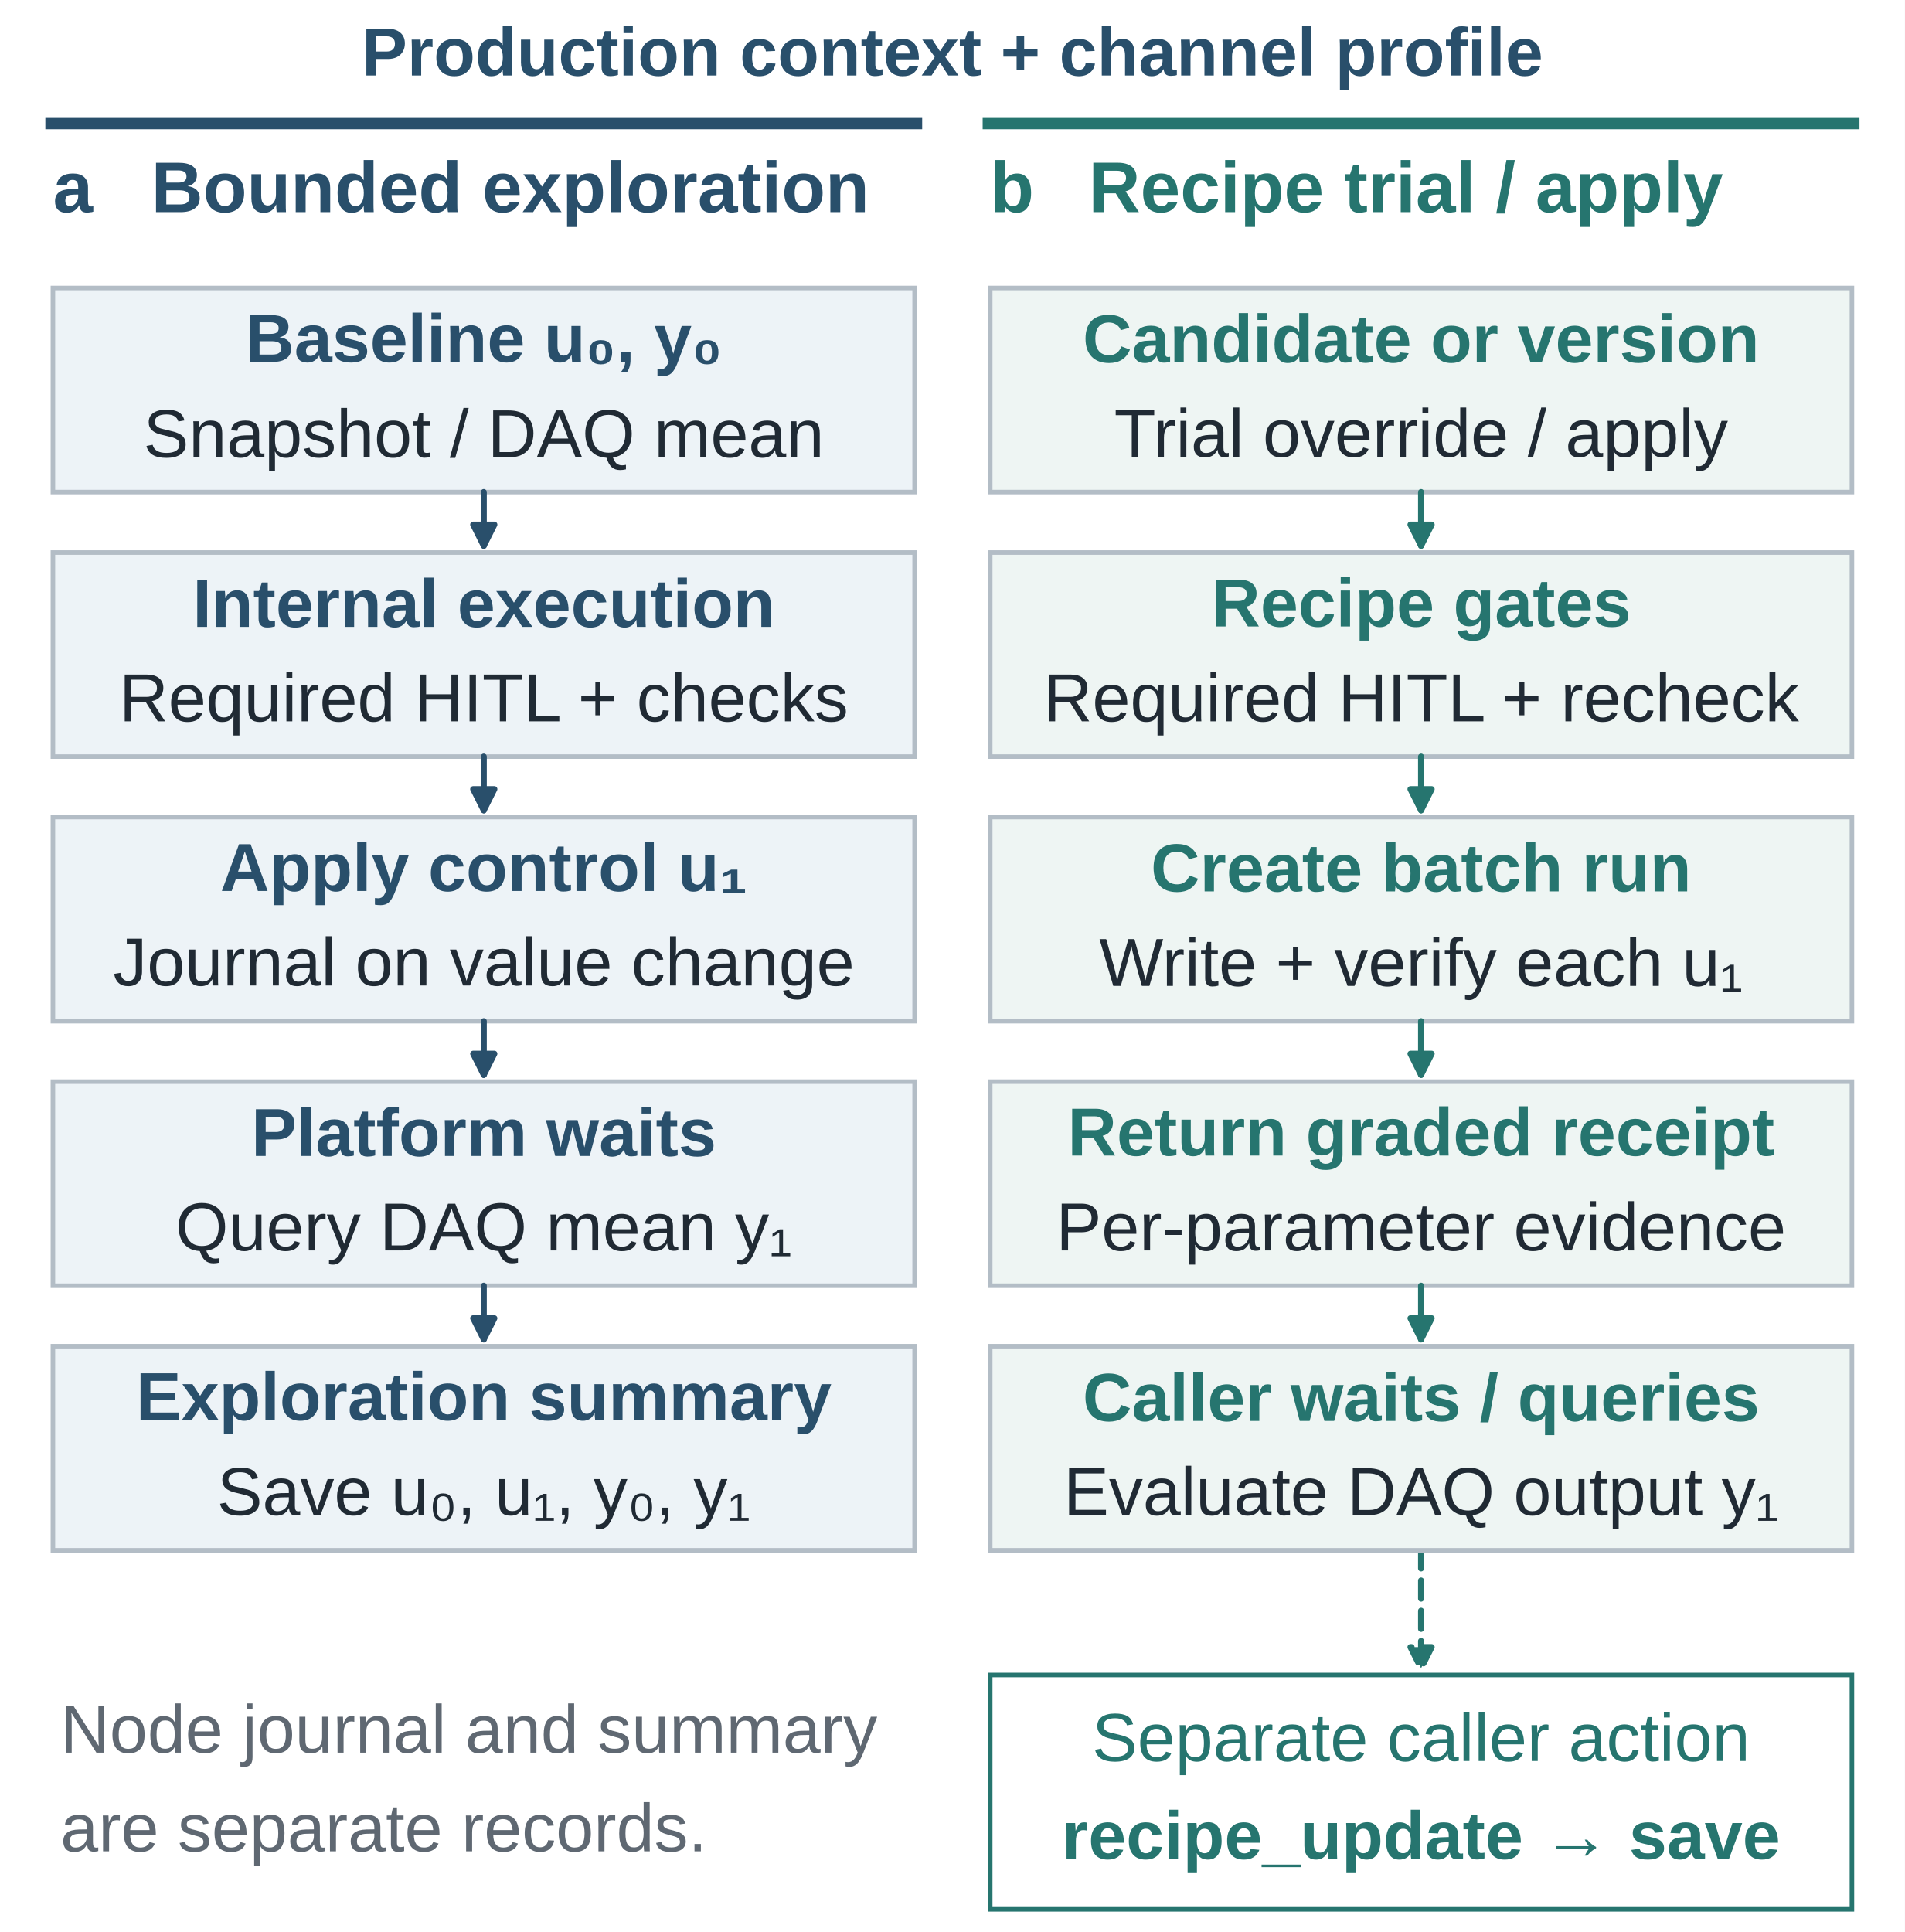
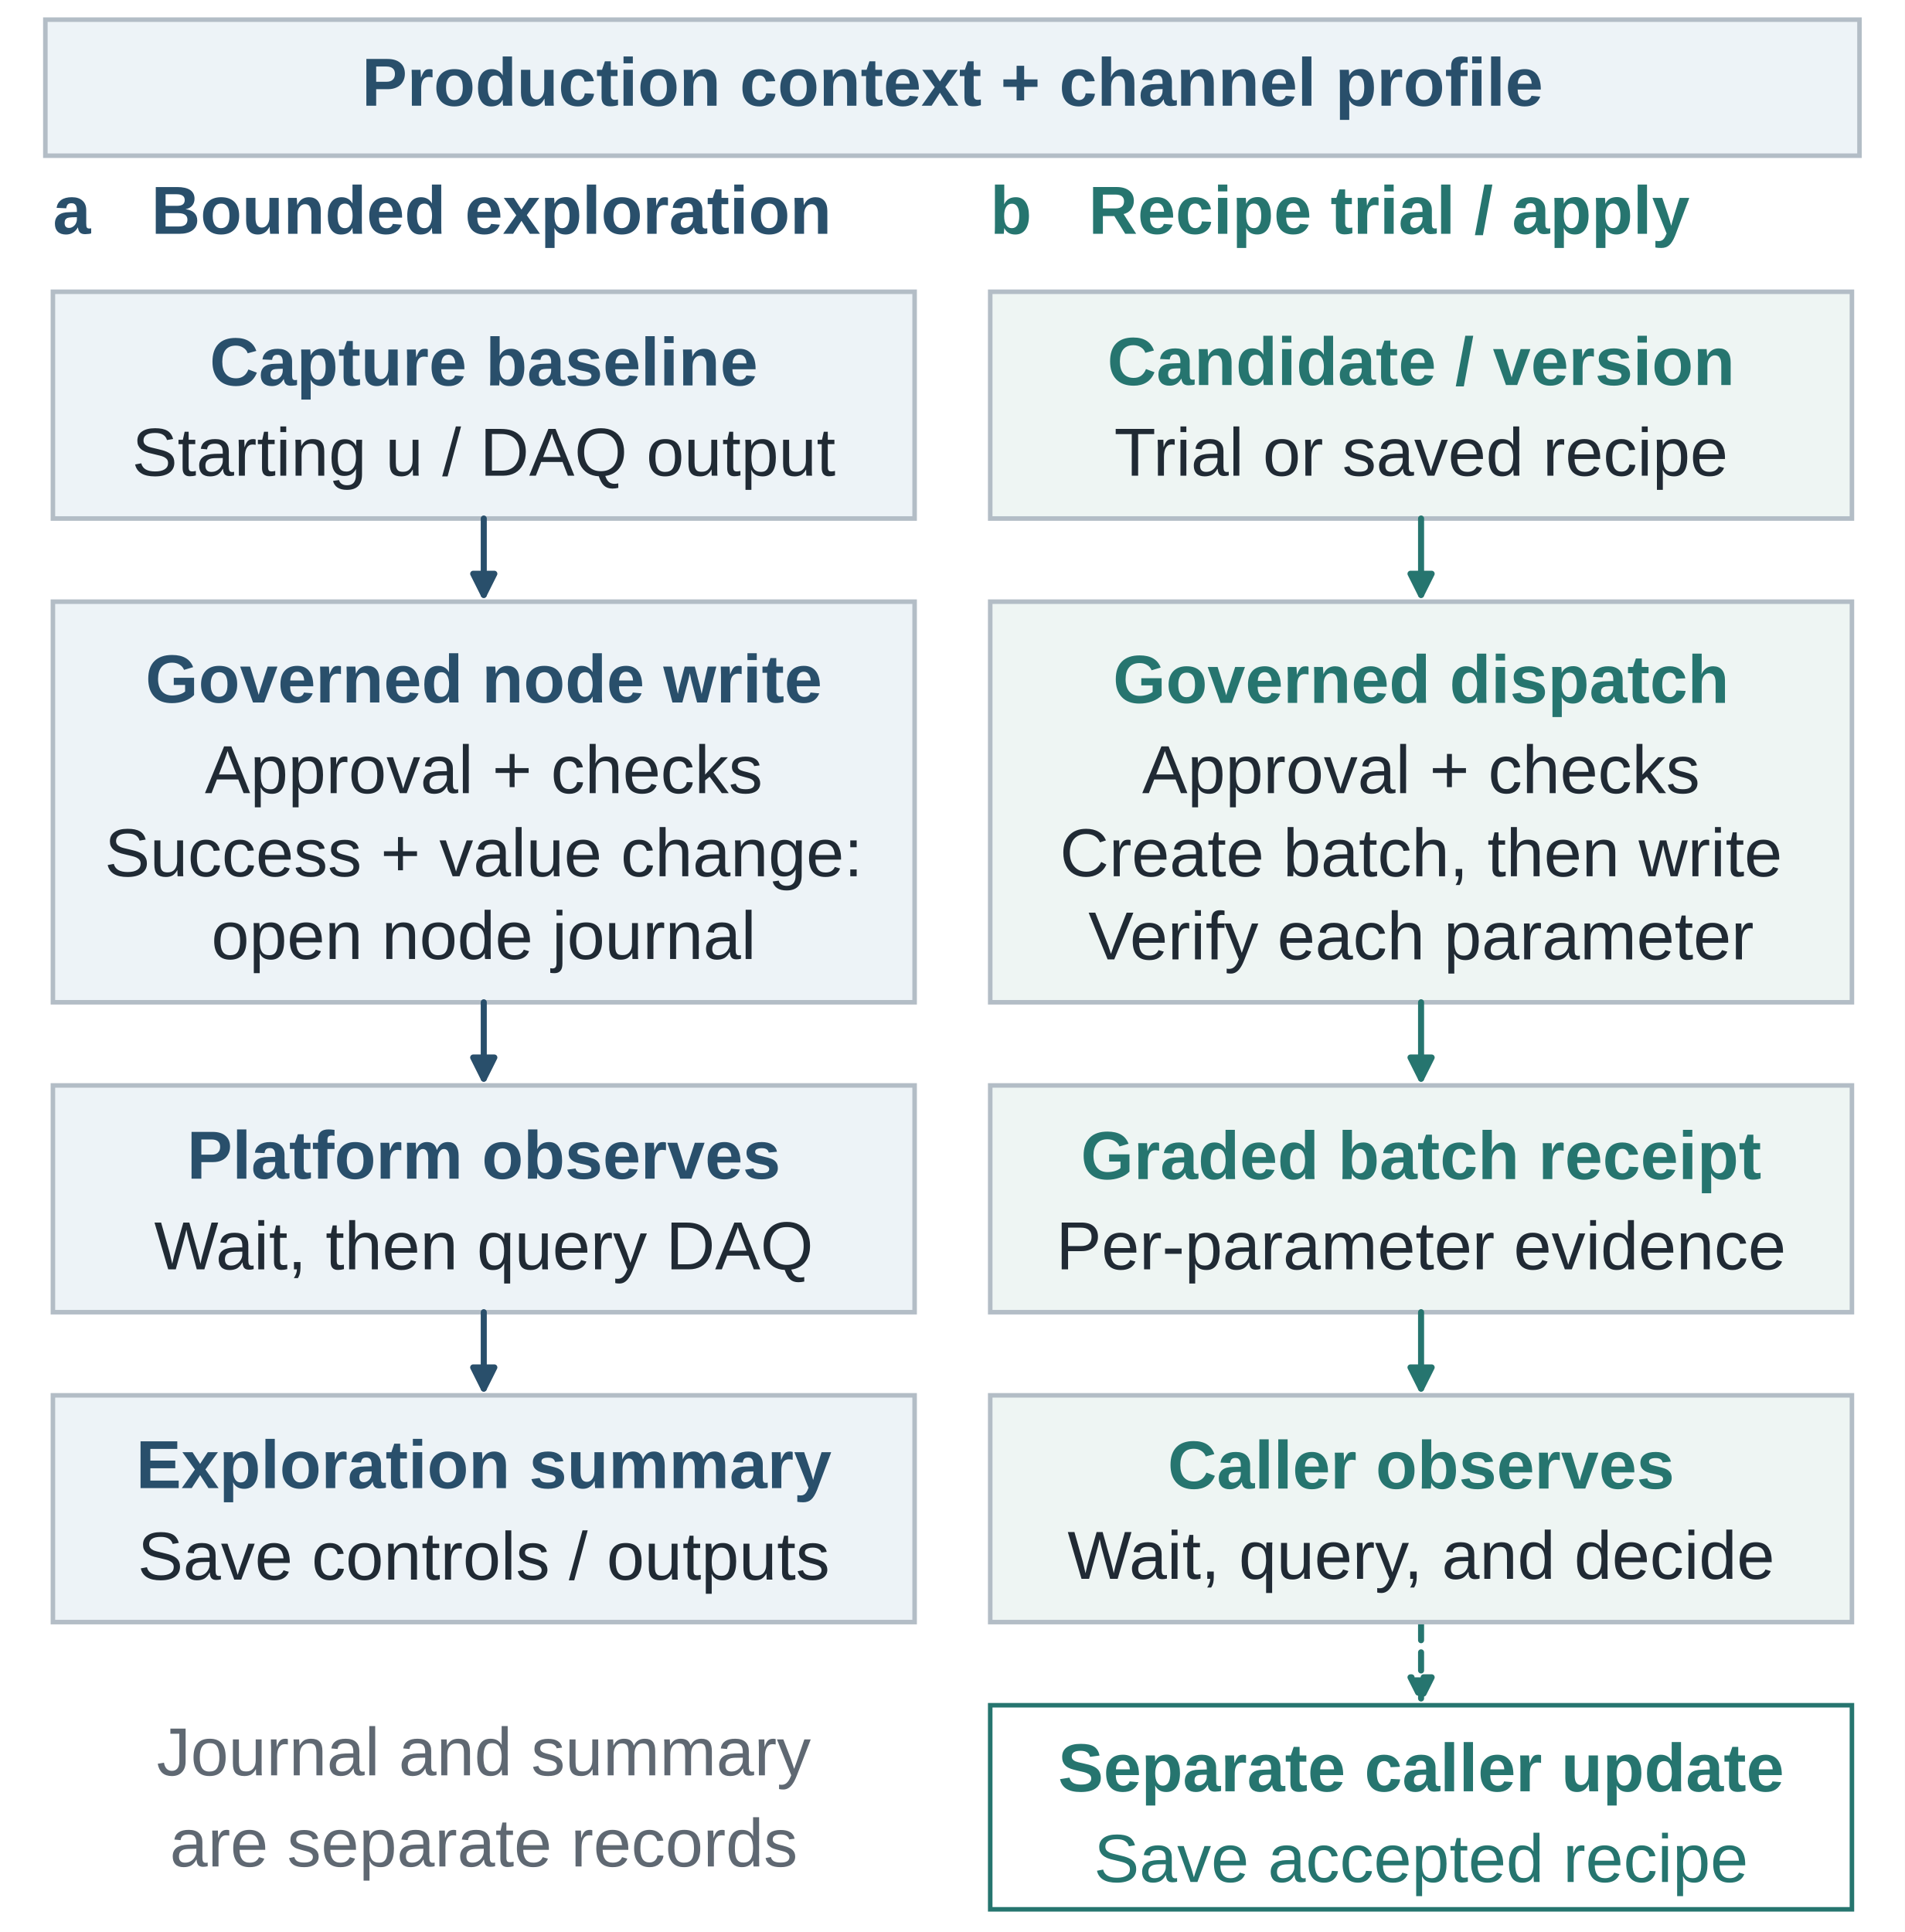
<svg xmlns="http://www.w3.org/2000/svg" width="252pt" height="255.6pt" viewBox="0 0 252 255.6" version="1.1">
  <defs>
    <style type="text/css">*{stroke-linejoin: round; stroke-linecap: butt}</style>
  </defs>
  <g id="figure_1">
    <g id="patch_1">
      <path d="M 0 255.6  L 252 255.6  L 252 0  L 0 0  z " style="fill: #ffffff" />
    </g>
    <g id="axes_1">
      <g id="patch_2">
-         <path d="M 131 252.6  L 245 252.6  L 245 221.6  L 131 221.6  z " clip-path="url(#p6e2457b798)" style="fill: #ffffff; stroke: #26756f; stroke-width: 0.6; stroke-linejoin: miter" />
+         <path d="M 6 20.6  L 246 20.6  L 246 2.6  L 6 2.6  z " clip-path="url(#pae2a5db407)" style="fill: #edf3f7; stroke: #b3bdc6; stroke-width: 0.6; stroke-linejoin: miter" />
      </g>
      <g id="patch_3">
-         <path d="M 188 205.1  Q 188 213.35 188 220.706  " clip-path="url(#p6e2457b798)" style="fill: none; stroke-dasharray: 2.4,1.6; stroke-dashoffset: 0; stroke: #26756f; stroke-width: 0.8; stroke-linecap: round" />
-         <path d="M 189.4 217.906  L 188 220.706  L 186.6 217.906  z " clip-path="url(#p6e2457b798)" style="fill: #26756f; stroke-dasharray: 2.4,1.6; stroke-dashoffset: 0; stroke: #26756f; stroke-width: 0.8; stroke-linecap: round" />
+         <path d="M 131 252.6  L 245 252.6  L 245 225.6  L 131 225.6  z " clip-path="url(#pae2a5db407)" style="fill: #ffffff; stroke: #26756f; stroke-width: 0.6; stroke-linejoin: miter" />
+       </g>
+       <g id="patch_4">
+         <path d="M 188 214.6  Q 188 220.1 188 224.706  " clip-path="url(#pae2a5db407)" style="fill: none; stroke-dasharray: 2.4,1.6; stroke-dashoffset: 0; stroke: #26756f; stroke-width: 0.8; stroke-linecap: round" />
+         <path d="M 189.4 221.906  L 188 224.706  L 186.6 221.906  z " clip-path="url(#pae2a5db407)" style="fill: #26756f; stroke-dasharray: 2.4,1.6; stroke-dashoffset: 0; stroke: #26756f; stroke-width: 0.8; stroke-linecap: round" />
      </g>
      <g id="text_1">
-         <text style="font-weight: 700; font-size: 9px; font-family: 'Arial', 'DejaVu Sans'; text-anchor: middle; fill: #294f6b" x="126" y="9.988" transform="rotate(-0 126 9.987812)">Production context + channel profile</text>
+         <text style="font-weight: 700; font-size: 9px; font-family: 'Arial', 'DejaVu Sans'; text-anchor: middle; fill: #294f6b" x="126" y="13.988" transform="rotate(-0 126 13.98781)">Production context + channel profile</text>
      </g>
      <g id="text_2">
-         <text style="font-size: 9px; font-family: 'Arial', 'DejaVu Sans'; text-anchor: start; fill: #5f6872" x="8" y="231.874" transform="rotate(-0 8 231.8739)">Node journal and summary</text>
+         <text style="font-size: 9px; font-family: 'Arial', 'DejaVu Sans'; text-anchor: middle; fill: #5f6872" x="64" y="234.874" transform="rotate(-0 64 234.8739)">Journal and summary</text>
      </g>
      <g id="text_3">
-         <text style="font-size: 9px; font-family: 'Arial', 'DejaVu Sans'; text-anchor: start; fill: #5f6872" x="8" y="244.927" transform="rotate(-0 8 244.9266)">are separate records.</text>
+         <text style="font-size: 9px; font-family: 'Arial', 'DejaVu Sans'; text-anchor: middle; fill: #5f6872" x="64" y="246.927" transform="rotate(-0 64 246.9266)">are separate records</text>
      </g>
      <g id="text_4">
-         <text style="font-size: 9px; font-family: 'Arial', 'DejaVu Sans'; text-anchor: middle; fill: #26756f" x="188" y="232.981" transform="rotate(-0 188 232.9815)">Separate caller action</text>
+         <text style="font-weight: 700; font-size: 9px; font-family: 'Arial', 'DejaVu Sans'; text-anchor: middle; fill: #26756f" x="188" y="236.988" transform="rotate(-0 188 236.9878)">Separate caller update</text>
      </g>
      <g id="text_5">
-         <text style="font-weight: 700; font-size: 9px; font-family: 'Arial', 'DejaVu Sans'; text-anchor: middle; fill: #26756f" x="188" y="245.931" transform="rotate(-0 188 245.9309)">recipe_update → save</text>
+         <text style="font-size: 9px; font-family: 'Arial', 'DejaVu Sans'; text-anchor: middle; fill: #26756f" x="188" y="248.981" transform="rotate(-0 188 248.9815)">Save accepted recipe</text>
      </g>
    </g>
    <g id="axes_2">
-       <g id="patch_4">
-         <path d="M 6 17.1  L 122 17.1  L 122 15.6  L 6 15.6  z " clip-path="url(#pdacdf7f452)" style="fill: #294f6b" />
-       </g>
      <g id="patch_5">
-         <path d="M 7 65.1  L 121 65.1  L 121 38.1  L 7 38.1  z " clip-path="url(#pdacdf7f452)" style="fill: #edf3f7; stroke: #b3bdc6; stroke-width: 0.6; stroke-linejoin: miter" />
+         <path d="M 7 68.6  L 121 68.6  L 121 38.6  L 7 38.6  z " clip-path="url(#pf638b1fd91)" style="fill: #edf3f7; stroke: #b3bdc6; stroke-width: 0.6; stroke-linejoin: miter" />
      </g>
      <g id="patch_6">
-         <path d="M 64 65.1  Q 64 69.1 64 72.206  " clip-path="url(#pdacdf7f452)" style="fill: none; stroke: #294f6b; stroke-width: 0.8; stroke-linecap: round" />
-         <path d="M 65.4 69.406  L 64 72.206  L 62.6 69.406  z " clip-path="url(#pdacdf7f452)" style="fill: #294f6b; stroke: #294f6b; stroke-width: 0.8; stroke-linecap: round" />
+         <path d="M 64 68.6  Q 64 74.1 64 78.706  " clip-path="url(#pf638b1fd91)" style="fill: none; stroke: #294f6b; stroke-width: 0.8; stroke-linecap: round" />
+         <path d="M 65.4 75.906  L 64 78.706  L 62.6 75.906  z " clip-path="url(#pf638b1fd91)" style="fill: #294f6b; stroke: #294f6b; stroke-width: 0.8; stroke-linecap: round" />
      </g>
      <g id="patch_7">
-         <path d="M 7 100.1  L 121 100.1  L 121 73.1  L 7 73.1  z " clip-path="url(#pdacdf7f452)" style="fill: #edf3f7; stroke: #b3bdc6; stroke-width: 0.6; stroke-linejoin: miter" />
+         <path d="M 7 132.6  L 121 132.6  L 121 79.6  L 7 79.6  z " clip-path="url(#pf638b1fd91)" style="fill: #edf3f7; stroke: #b3bdc6; stroke-width: 0.6; stroke-linejoin: miter" />
      </g>
      <g id="patch_8">
-         <path d="M 64 100.1  Q 64 104.1 64 107.206  " clip-path="url(#pdacdf7f452)" style="fill: none; stroke: #294f6b; stroke-width: 0.8; stroke-linecap: round" />
-         <path d="M 65.4 104.406  L 64 107.206  L 62.6 104.406  z " clip-path="url(#pdacdf7f452)" style="fill: #294f6b; stroke: #294f6b; stroke-width: 0.8; stroke-linecap: round" />
+         <path d="M 64 132.6  Q 64 138.1 64 142.706  " clip-path="url(#pf638b1fd91)" style="fill: none; stroke: #294f6b; stroke-width: 0.8; stroke-linecap: round" />
+         <path d="M 65.4 139.906  L 64 142.706  L 62.6 139.906  z " clip-path="url(#pf638b1fd91)" style="fill: #294f6b; stroke: #294f6b; stroke-width: 0.8; stroke-linecap: round" />
      </g>
      <g id="patch_9">
-         <path d="M 7 135.1  L 121 135.1  L 121 108.1  L 7 108.1  z " clip-path="url(#pdacdf7f452)" style="fill: #edf3f7; stroke: #b3bdc6; stroke-width: 0.6; stroke-linejoin: miter" />
+         <path d="M 7 173.6  L 121 173.6  L 121 143.6  L 7 143.6  z " clip-path="url(#pf638b1fd91)" style="fill: #edf3f7; stroke: #b3bdc6; stroke-width: 0.6; stroke-linejoin: miter" />
      </g>
      <g id="patch_10">
-         <path d="M 64 135.1  Q 64 139.1 64 142.206  " clip-path="url(#pdacdf7f452)" style="fill: none; stroke: #294f6b; stroke-width: 0.8; stroke-linecap: round" />
-         <path d="M 65.4 139.406  L 64 142.206  L 62.6 139.406  z " clip-path="url(#pdacdf7f452)" style="fill: #294f6b; stroke: #294f6b; stroke-width: 0.8; stroke-linecap: round" />
+         <path d="M 64 173.6  Q 64 179.1 64 183.706  " clip-path="url(#pf638b1fd91)" style="fill: none; stroke: #294f6b; stroke-width: 0.8; stroke-linecap: round" />
+         <path d="M 65.4 180.906  L 64 183.706  L 62.6 180.906  z " clip-path="url(#pf638b1fd91)" style="fill: #294f6b; stroke: #294f6b; stroke-width: 0.8; stroke-linecap: round" />
      </g>
      <g id="patch_11">
-         <path d="M 7 170.1  L 121 170.1  L 121 143.1  L 7 143.1  z " clip-path="url(#pdacdf7f452)" style="fill: #edf3f7; stroke: #b3bdc6; stroke-width: 0.6; stroke-linejoin: miter" />
-       </g>
-       <g id="patch_12">
-         <path d="M 64 170.1  Q 64 174.1 64 177.206  " clip-path="url(#pdacdf7f452)" style="fill: none; stroke: #294f6b; stroke-width: 0.8; stroke-linecap: round" />
-         <path d="M 65.4 174.406  L 64 177.206  L 62.6 174.406  z " clip-path="url(#pdacdf7f452)" style="fill: #294f6b; stroke: #294f6b; stroke-width: 0.8; stroke-linecap: round" />
-       </g>
-       <g id="patch_13">
-         <path d="M 7 205.1  L 121 205.1  L 121 178.1  L 7 178.1  z " clip-path="url(#pdacdf7f452)" style="fill: #edf3f7; stroke: #b3bdc6; stroke-width: 0.6; stroke-linejoin: miter" />
+         <path d="M 7 214.6  L 121 214.6  L 121 184.6  L 7 184.6  z " clip-path="url(#pf638b1fd91)" style="fill: #edf3f7; stroke: #b3bdc6; stroke-width: 0.6; stroke-linejoin: miter" />
      </g>
      <g id="text_6">
-         <text style="font-weight: 700; font-size: 9.5px; font-family: 'Arial', 'DejaVu Sans'; text-anchor: start; fill: #294f6b" x="7" y="28.063" transform="rotate(-0 7 28.06258)">a</text>
+         <text style="font-weight: 700; font-size: 9px; font-family: 'Arial', 'DejaVu Sans'; text-anchor: start; fill: #294f6b" x="7" y="30.933" transform="rotate(-0 7 30.93297)">a</text>
      </g>
      <g id="text_7">
-         <text style="font-weight: 700; font-size: 9.5px; font-family: 'Arial', 'DejaVu Sans'; text-anchor: start; fill: #294f6b" x="20" y="28.063" transform="rotate(-0 20 28.06258)">Bounded exploration</text>
+         <text style="font-weight: 700; font-size: 9px; font-family: 'Arial', 'DejaVu Sans'; text-anchor: start; fill: #294f6b" x="20" y="30.933" transform="rotate(-0 20 30.93297)">Bounded exploration</text>
      </g>
      <g id="text_8">
-         <text style="font-weight: 700; font-size: 9px; font-family: 'Arial', 'DejaVu Sans'; text-anchor: middle; fill: #294f6b" x="64" y="47.874" transform="rotate(-0 64 47.87391)">Baseline u₀, y₀</text>
+         <text style="font-weight: 700; font-size: 9px; font-family: 'Arial', 'DejaVu Sans'; text-anchor: middle; fill: #294f6b" x="64" y="50.988" transform="rotate(-0 64 50.98781)">Capture baseline</text>
      </g>
      <g id="text_9">
-         <text style="font-size: 9px; font-family: 'Arial', 'DejaVu Sans'; text-anchor: middle; fill: #202a34" x="64" y="60.484" transform="rotate(-0 64 60.4843)">Snapshot / DAQ mean</text>
+         <text style="font-size: 9px; font-family: 'Arial', 'DejaVu Sans'; text-anchor: middle; fill: #202a34" x="64" y="62.932" transform="rotate(-0 64 62.93156)">Starting u / DAQ output</text>
      </g>
      <g id="text_10">
-         <text style="font-weight: 700; font-size: 9px; font-family: 'Arial', 'DejaVu Sans'; text-anchor: middle; fill: #294f6b" x="64" y="82.933" transform="rotate(-0 64 82.93297)">Internal execution</text>
+         <text style="font-weight: 700; font-size: 9px; font-family: 'Arial', 'DejaVu Sans'; text-anchor: middle; fill: #294f6b" x="64" y="92.933" transform="rotate(-0 64 92.93297)">Governed node write</text>
      </g>
      <g id="text_11">
-         <text style="font-size: 9px; font-family: 'Arial', 'DejaVu Sans'; text-anchor: middle; fill: #202a34" x="64" y="95.427" transform="rotate(-0 64 95.42664)">Required HITL + checks</text>
+         <text style="font-size: 9px; font-family: 'Arial', 'DejaVu Sans'; text-anchor: middle; fill: #202a34" x="64" y="104.927" transform="rotate(-0 64 104.9266)">Approval + checks</text>
      </g>
      <g id="text_12">
-         <text style="font-weight: 700; font-size: 9px; font-family: 'Arial', 'DejaVu Sans'; text-anchor: middle; fill: #294f6b" x="64" y="117.874" transform="rotate(-0 64 117.8739)">Apply control u₁</text>
+         <text style="font-size: 9px; font-family: 'Arial', 'DejaVu Sans'; text-anchor: middle; fill: #202a34" x="64" y="115.929" transform="rotate(-0 64 115.9287)">Success + value change:</text>
      </g>
      <g id="text_13">
-         <text style="font-size: 9px; font-family: 'Arial', 'DejaVu Sans'; text-anchor: middle; fill: #202a34" x="64" y="130.374" transform="rotate(-0 64 130.3739)">Journal on value change</text>
+         <text style="font-size: 9px; font-family: 'Arial', 'DejaVu Sans'; text-anchor: middle; fill: #202a34" x="64" y="126.874" transform="rotate(-0 64 126.8739)">open node journal</text>
      </g>
      <g id="text_14">
-         <text style="font-weight: 700; font-size: 9px; font-family: 'Arial', 'DejaVu Sans'; text-anchor: middle; fill: #294f6b" x="64" y="152.933" transform="rotate(-0 64 152.933)">Platform waits</text>
+         <text style="font-weight: 700; font-size: 9px; font-family: 'Arial', 'DejaVu Sans'; text-anchor: middle; fill: #294f6b" x="64" y="155.933" transform="rotate(-0 64 155.933)">Platform observes</text>
      </g>
      <g id="text_15">
-         <text style="font-size: 9px; font-family: 'Arial', 'DejaVu Sans'; text-anchor: middle; fill: #202a34" x="64" y="165.432" transform="rotate(-0 64 165.4316)">Query DAQ mean y₁</text>
+         <text style="font-size: 9px; font-family: 'Arial', 'DejaVu Sans'; text-anchor: middle; fill: #202a34" x="64" y="167.932" transform="rotate(-0 64 167.9316)">Wait, then query DAQ</text>
      </g>
      <g id="text_16">
-         <text style="font-weight: 700; font-size: 9px; font-family: 'Arial', 'DejaVu Sans'; text-anchor: middle; fill: #294f6b" x="64" y="187.874" transform="rotate(-0 64 187.8739)">Exploration summary</text>
+         <text style="font-weight: 700; font-size: 9px; font-family: 'Arial', 'DejaVu Sans'; text-anchor: middle; fill: #294f6b" x="64" y="196.874" transform="rotate(-0 64 196.8739)">Exploration summary</text>
      </g>
      <g id="text_17">
-         <text style="font-size: 9px; font-family: 'Arial', 'DejaVu Sans'; text-anchor: middle; fill: #202a34" x="64" y="200.429" transform="rotate(-0 64 200.4288)">Save u₀, u₁, y₀, y₁</text>
+         <text style="font-size: 9px; font-family: 'Arial', 'DejaVu Sans'; text-anchor: middle; fill: #202a34" x="64" y="208.981" transform="rotate(-0 64 208.9815)">Save controls / outputs</text>
      </g>
    </g>
    <g id="axes_3">
+       <g id="patch_12">
+         <path d="M 131 68.6  L 245 68.6  L 245 38.6  L 131 38.6  z " clip-path="url(#pdd69e2c182)" style="fill: #eef5f3; stroke: #b3bdc6; stroke-width: 0.6; stroke-linejoin: miter" />
+       </g>
+       <g id="patch_13">
+         <path d="M 188 68.6  Q 188 74.1 188 78.706  " clip-path="url(#pdd69e2c182)" style="fill: none; stroke: #26756f; stroke-width: 0.8; stroke-linecap: round" />
+         <path d="M 189.4 75.906  L 188 78.706  L 186.6 75.906  z " clip-path="url(#pdd69e2c182)" style="fill: #26756f; stroke: #26756f; stroke-width: 0.8; stroke-linecap: round" />
+       </g>
      <g id="patch_14">
-         <path d="M 130 17.1  L 246 17.1  L 246 15.6  L 130 15.6  z " clip-path="url(#p146f2913bf)" style="fill: #26756f" />
+         <path d="M 131 132.6  L 245 132.6  L 245 79.6  L 131 79.6  z " clip-path="url(#pdd69e2c182)" style="fill: #eef5f3; stroke: #b3bdc6; stroke-width: 0.6; stroke-linejoin: miter" />
      </g>
      <g id="patch_15">
-         <path d="M 131 65.1  L 245 65.1  L 245 38.1  L 131 38.1  z " clip-path="url(#p146f2913bf)" style="fill: #eef5f3; stroke: #b3bdc6; stroke-width: 0.6; stroke-linejoin: miter" />
+         <path d="M 188 132.6  Q 188 138.1 188 142.706  " clip-path="url(#pdd69e2c182)" style="fill: none; stroke: #26756f; stroke-width: 0.8; stroke-linecap: round" />
+         <path d="M 189.4 139.906  L 188 142.706  L 186.6 139.906  z " clip-path="url(#pdd69e2c182)" style="fill: #26756f; stroke: #26756f; stroke-width: 0.8; stroke-linecap: round" />
      </g>
      <g id="patch_16">
-         <path d="M 188 65.1  Q 188 69.1 188 72.206  " clip-path="url(#p146f2913bf)" style="fill: none; stroke: #26756f; stroke-width: 0.8; stroke-linecap: round" />
-         <path d="M 189.4 69.406  L 188 72.206  L 186.6 69.406  z " clip-path="url(#p146f2913bf)" style="fill: #26756f; stroke: #26756f; stroke-width: 0.8; stroke-linecap: round" />
+         <path d="M 131 173.6  L 245 173.6  L 245 143.6  L 131 143.6  z " clip-path="url(#pdd69e2c182)" style="fill: #eef5f3; stroke: #b3bdc6; stroke-width: 0.6; stroke-linejoin: miter" />
      </g>
      <g id="patch_17">
-         <path d="M 131 100.1  L 245 100.1  L 245 73.1  L 131 73.1  z " clip-path="url(#p146f2913bf)" style="fill: #eef5f3; stroke: #b3bdc6; stroke-width: 0.6; stroke-linejoin: miter" />
+         <path d="M 188 173.6  Q 188 179.1 188 183.706  " clip-path="url(#pdd69e2c182)" style="fill: none; stroke: #26756f; stroke-width: 0.8; stroke-linecap: round" />
+         <path d="M 189.4 180.906  L 188 183.706  L 186.6 180.906  z " clip-path="url(#pdd69e2c182)" style="fill: #26756f; stroke: #26756f; stroke-width: 0.8; stroke-linecap: round" />
      </g>
      <g id="patch_18">
-         <path d="M 188 100.1  Q 188 104.1 188 107.206  " clip-path="url(#p146f2913bf)" style="fill: none; stroke: #26756f; stroke-width: 0.8; stroke-linecap: round" />
-         <path d="M 189.4 104.406  L 188 107.206  L 186.6 104.406  z " clip-path="url(#p146f2913bf)" style="fill: #26756f; stroke: #26756f; stroke-width: 0.8; stroke-linecap: round" />
-       </g>
-       <g id="patch_19">
-         <path d="M 131 135.1  L 245 135.1  L 245 108.1  L 131 108.1  z " clip-path="url(#p146f2913bf)" style="fill: #eef5f3; stroke: #b3bdc6; stroke-width: 0.6; stroke-linejoin: miter" />
-       </g>
-       <g id="patch_20">
-         <path d="M 188 135.1  Q 188 139.1 188 142.206  " clip-path="url(#p146f2913bf)" style="fill: none; stroke: #26756f; stroke-width: 0.8; stroke-linecap: round" />
-         <path d="M 189.4 139.406  L 188 142.206  L 186.6 139.406  z " clip-path="url(#p146f2913bf)" style="fill: #26756f; stroke: #26756f; stroke-width: 0.8; stroke-linecap: round" />
-       </g>
-       <g id="patch_21">
-         <path d="M 131 170.1  L 245 170.1  L 245 143.1  L 131 143.1  z " clip-path="url(#p146f2913bf)" style="fill: #eef5f3; stroke: #b3bdc6; stroke-width: 0.6; stroke-linejoin: miter" />
-       </g>
-       <g id="patch_22">
-         <path d="M 188 170.1  Q 188 174.1 188 177.206  " clip-path="url(#p146f2913bf)" style="fill: none; stroke: #26756f; stroke-width: 0.8; stroke-linecap: round" />
-         <path d="M 189.4 174.406  L 188 177.206  L 186.6 174.406  z " clip-path="url(#p146f2913bf)" style="fill: #26756f; stroke: #26756f; stroke-width: 0.8; stroke-linecap: round" />
-       </g>
-       <g id="patch_23">
-         <path d="M 131 205.1  L 245 205.1  L 245 178.1  L 131 178.1  z " clip-path="url(#p146f2913bf)" style="fill: #eef5f3; stroke: #b3bdc6; stroke-width: 0.6; stroke-linejoin: miter" />
+         <path d="M 131 214.6  L 245 214.6  L 245 184.6  L 131 184.6  z " clip-path="url(#pdd69e2c182)" style="fill: #eef5f3; stroke: #b3bdc6; stroke-width: 0.6; stroke-linejoin: miter" />
      </g>
      <g id="text_18">
-         <text style="font-weight: 700; font-size: 9.5px; font-family: 'Arial', 'DejaVu Sans'; text-anchor: start; fill: #26756f" x="131" y="28.063" transform="rotate(-0 131 28.06258)">b</text>
+         <text style="font-weight: 700; font-size: 9px; font-family: 'Arial', 'DejaVu Sans'; text-anchor: start; fill: #26756f" x="131" y="30.933" transform="rotate(-0 131 30.93297)">b</text>
      </g>
      <g id="text_19">
-         <text style="font-weight: 700; font-size: 9.5px; font-family: 'Arial', 'DejaVu Sans'; text-anchor: start; fill: #26756f" x="144" y="28.058" transform="rotate(-0 144 28.05813)">Recipe trial / apply</text>
+         <text style="font-weight: 700; font-size: 9px; font-family: 'Arial', 'DejaVu Sans'; text-anchor: start; fill: #26756f" x="144" y="30.929" transform="rotate(-0 144 30.92875)">Recipe trial / apply</text>
      </g>
      <g id="text_20">
-         <text style="font-weight: 700; font-size: 9px; font-family: 'Arial', 'DejaVu Sans'; text-anchor: middle; fill: #26756f" x="188" y="47.933" transform="rotate(-0 188 47.93297)">Candidate or version</text>
+         <text style="font-weight: 700; font-size: 9px; font-family: 'Arial', 'DejaVu Sans'; text-anchor: middle; fill: #26756f" x="188" y="50.933" transform="rotate(-0 188 50.93297)">Candidate / version</text>
      </g>
      <g id="text_21">
-         <text style="font-size: 9px; font-family: 'Arial', 'DejaVu Sans'; text-anchor: middle; fill: #202a34" x="188" y="60.429" transform="rotate(-0 188 60.42875)">Trial override / apply</text>
+         <text style="font-size: 9px; font-family: 'Arial', 'DejaVu Sans'; text-anchor: middle; fill: #202a34" x="188" y="62.927" transform="rotate(-0 188 62.92664)">Trial or saved recipe</text>
      </g>
      <g id="text_22">
-         <text style="font-weight: 700; font-size: 9px; font-family: 'Arial', 'DejaVu Sans'; text-anchor: middle; fill: #26756f" x="188" y="82.874" transform="rotate(-0 188 82.87391)">Recipe gates</text>
+         <text style="font-weight: 700; font-size: 9px; font-family: 'Arial', 'DejaVu Sans'; text-anchor: middle; fill: #26756f" x="188" y="92.988" transform="rotate(-0 188 92.98781)">Governed dispatch</text>
      </g>
      <g id="text_23">
-         <text style="font-size: 9px; font-family: 'Arial', 'DejaVu Sans'; text-anchor: middle; fill: #202a34" x="188" y="95.427" transform="rotate(-0 188 95.42664)">Required HITL + recheck</text>
+         <text style="font-size: 9px; font-family: 'Arial', 'DejaVu Sans'; text-anchor: middle; fill: #202a34" x="188" y="104.927" transform="rotate(-0 188 104.9266)">Approval + checks</text>
      </g>
      <g id="text_24">
-         <text style="font-weight: 700; font-size: 9px; font-family: 'Arial', 'DejaVu Sans'; text-anchor: middle; fill: #26756f" x="188" y="117.933" transform="rotate(-0 188 117.933)">Create batch run</text>
+         <text style="font-size: 9px; font-family: 'Arial', 'DejaVu Sans'; text-anchor: middle; fill: #202a34" x="188" y="115.927" transform="rotate(-0 188 115.9266)">Create batch, then write</text>
      </g>
      <g id="text_25">
-         <text style="font-size: 9px; font-family: 'Arial', 'DejaVu Sans'; text-anchor: middle; fill: #202a34" x="188" y="130.429" transform="rotate(-0 188 130.4288)">Write + verify each u₁</text>
+         <text style="font-size: 9px; font-family: 'Arial', 'DejaVu Sans'; text-anchor: middle; fill: #202a34" x="188" y="126.929" transform="rotate(-0 188 126.9287)">Verify each parameter</text>
      </g>
      <g id="text_26">
-         <text style="font-weight: 700; font-size: 9px; font-family: 'Arial', 'DejaVu Sans'; text-anchor: middle; fill: #26756f" x="188" y="152.874" transform="rotate(-0 188 152.8739)">Return graded receipt</text>
+         <text style="font-weight: 700; font-size: 9px; font-family: 'Arial', 'DejaVu Sans'; text-anchor: middle; fill: #26756f" x="188" y="155.988" transform="rotate(-0 188 155.9878)">Graded batch receipt</text>
      </g>
      <g id="text_27">
-         <text style="font-size: 9px; font-family: 'Arial', 'DejaVu Sans'; text-anchor: middle; fill: #202a34" x="188" y="165.427" transform="rotate(-0 188 165.4266)">Per-parameter evidence</text>
+         <text style="font-size: 9px; font-family: 'Arial', 'DejaVu Sans'; text-anchor: middle; fill: #202a34" x="188" y="167.927" transform="rotate(-0 188 167.9266)">Per-parameter evidence</text>
      </g>
      <g id="text_28">
-         <text style="font-weight: 700; font-size: 9px; font-family: 'Arial', 'DejaVu Sans'; text-anchor: middle; fill: #26756f" x="188" y="187.988" transform="rotate(-0 188 187.9878)">Caller waits / queries</text>
+         <text style="font-weight: 700; font-size: 9px; font-family: 'Arial', 'DejaVu Sans'; text-anchor: middle; fill: #26756f" x="188" y="196.933" transform="rotate(-0 188 196.933)">Caller observes</text>
      </g>
      <g id="text_29">
-         <text style="font-size: 9px; font-family: 'Arial', 'DejaVu Sans'; text-anchor: middle; fill: #202a34" x="188" y="200.432" transform="rotate(-0 188 200.4316)">Evaluate DAQ output y₁</text>
+         <text style="font-size: 9px; font-family: 'Arial', 'DejaVu Sans'; text-anchor: middle; fill: #202a34" x="188" y="208.874" transform="rotate(-0 188 208.8739)">Wait, query, and decide</text>
      </g>
    </g>
  </g>
  <defs>
-     <clipPath id="p6e2457b798">
+     <clipPath id="pae2a5db407">
      <rect x="0" y="0" width="252" height="255.6" />
    </clipPath>
-     <clipPath id="pdacdf7f452">
-       <rect x="6" y="15.6" width="116" height="195" />
+     <clipPath id="pf638b1fd91">
+       <rect x="6" y="24.6" width="116" height="193" />
    </clipPath>
-     <clipPath id="p146f2913bf">
-       <rect x="130" y="15.6" width="116" height="195" />
+     <clipPath id="pdd69e2c182">
+       <rect x="130" y="24.6" width="116" height="193" />
    </clipPath>
  </defs>
</svg>
